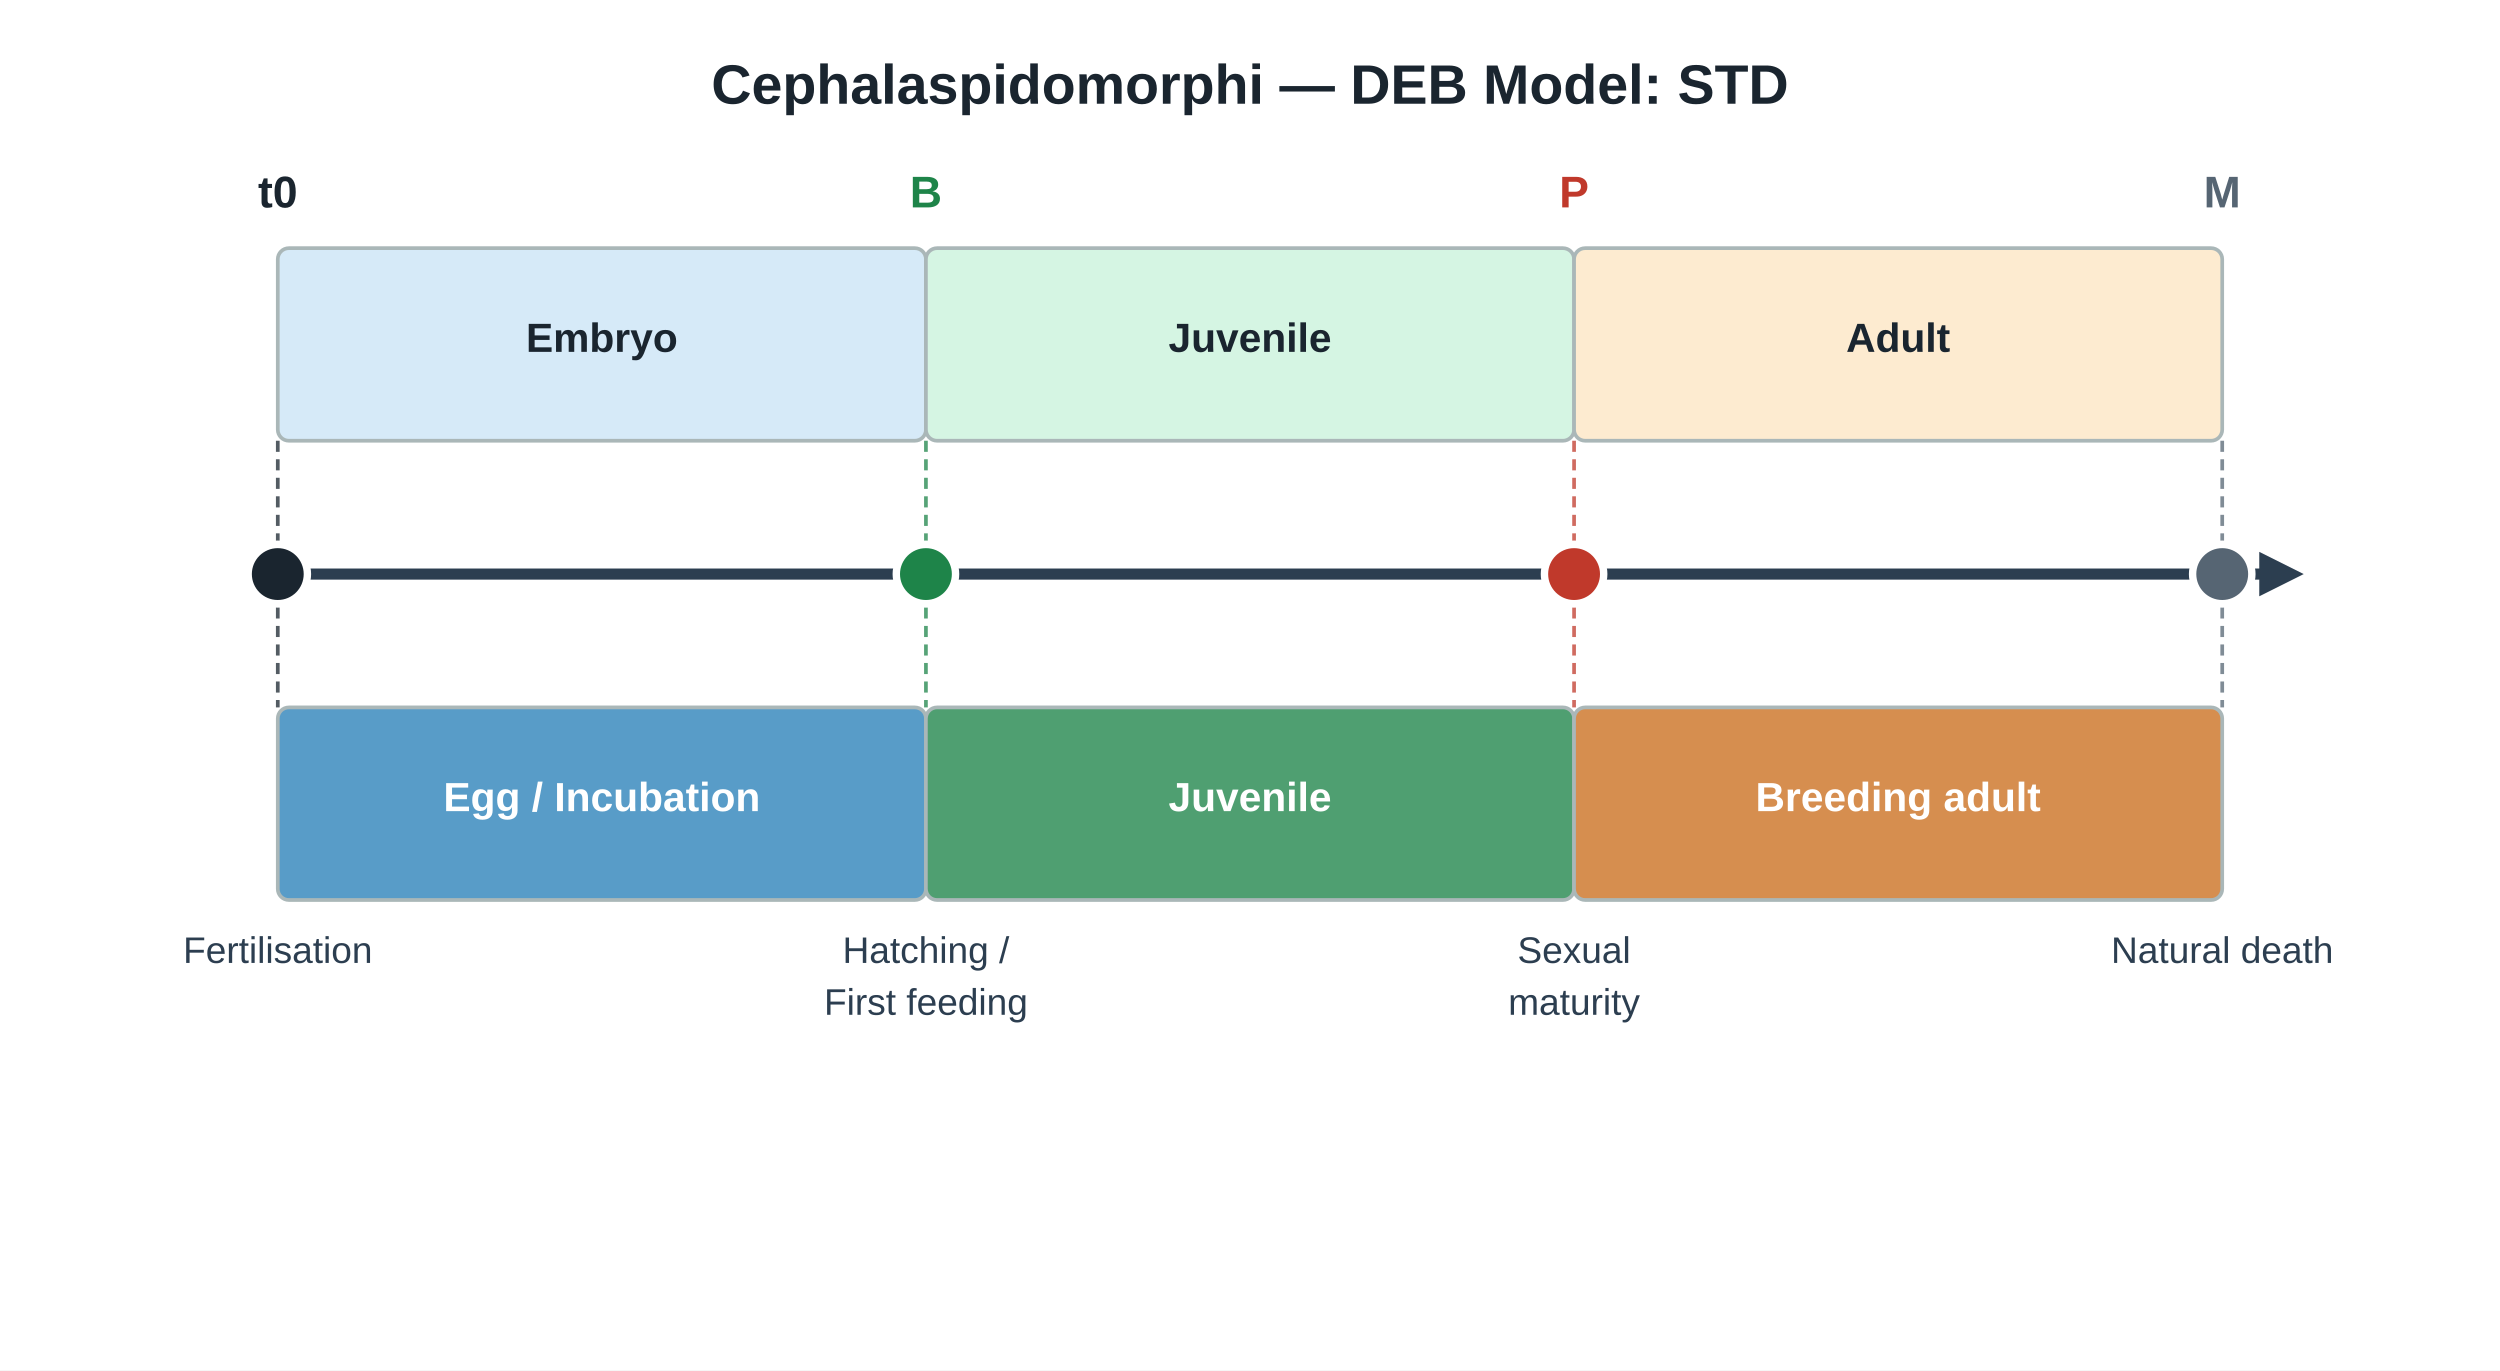
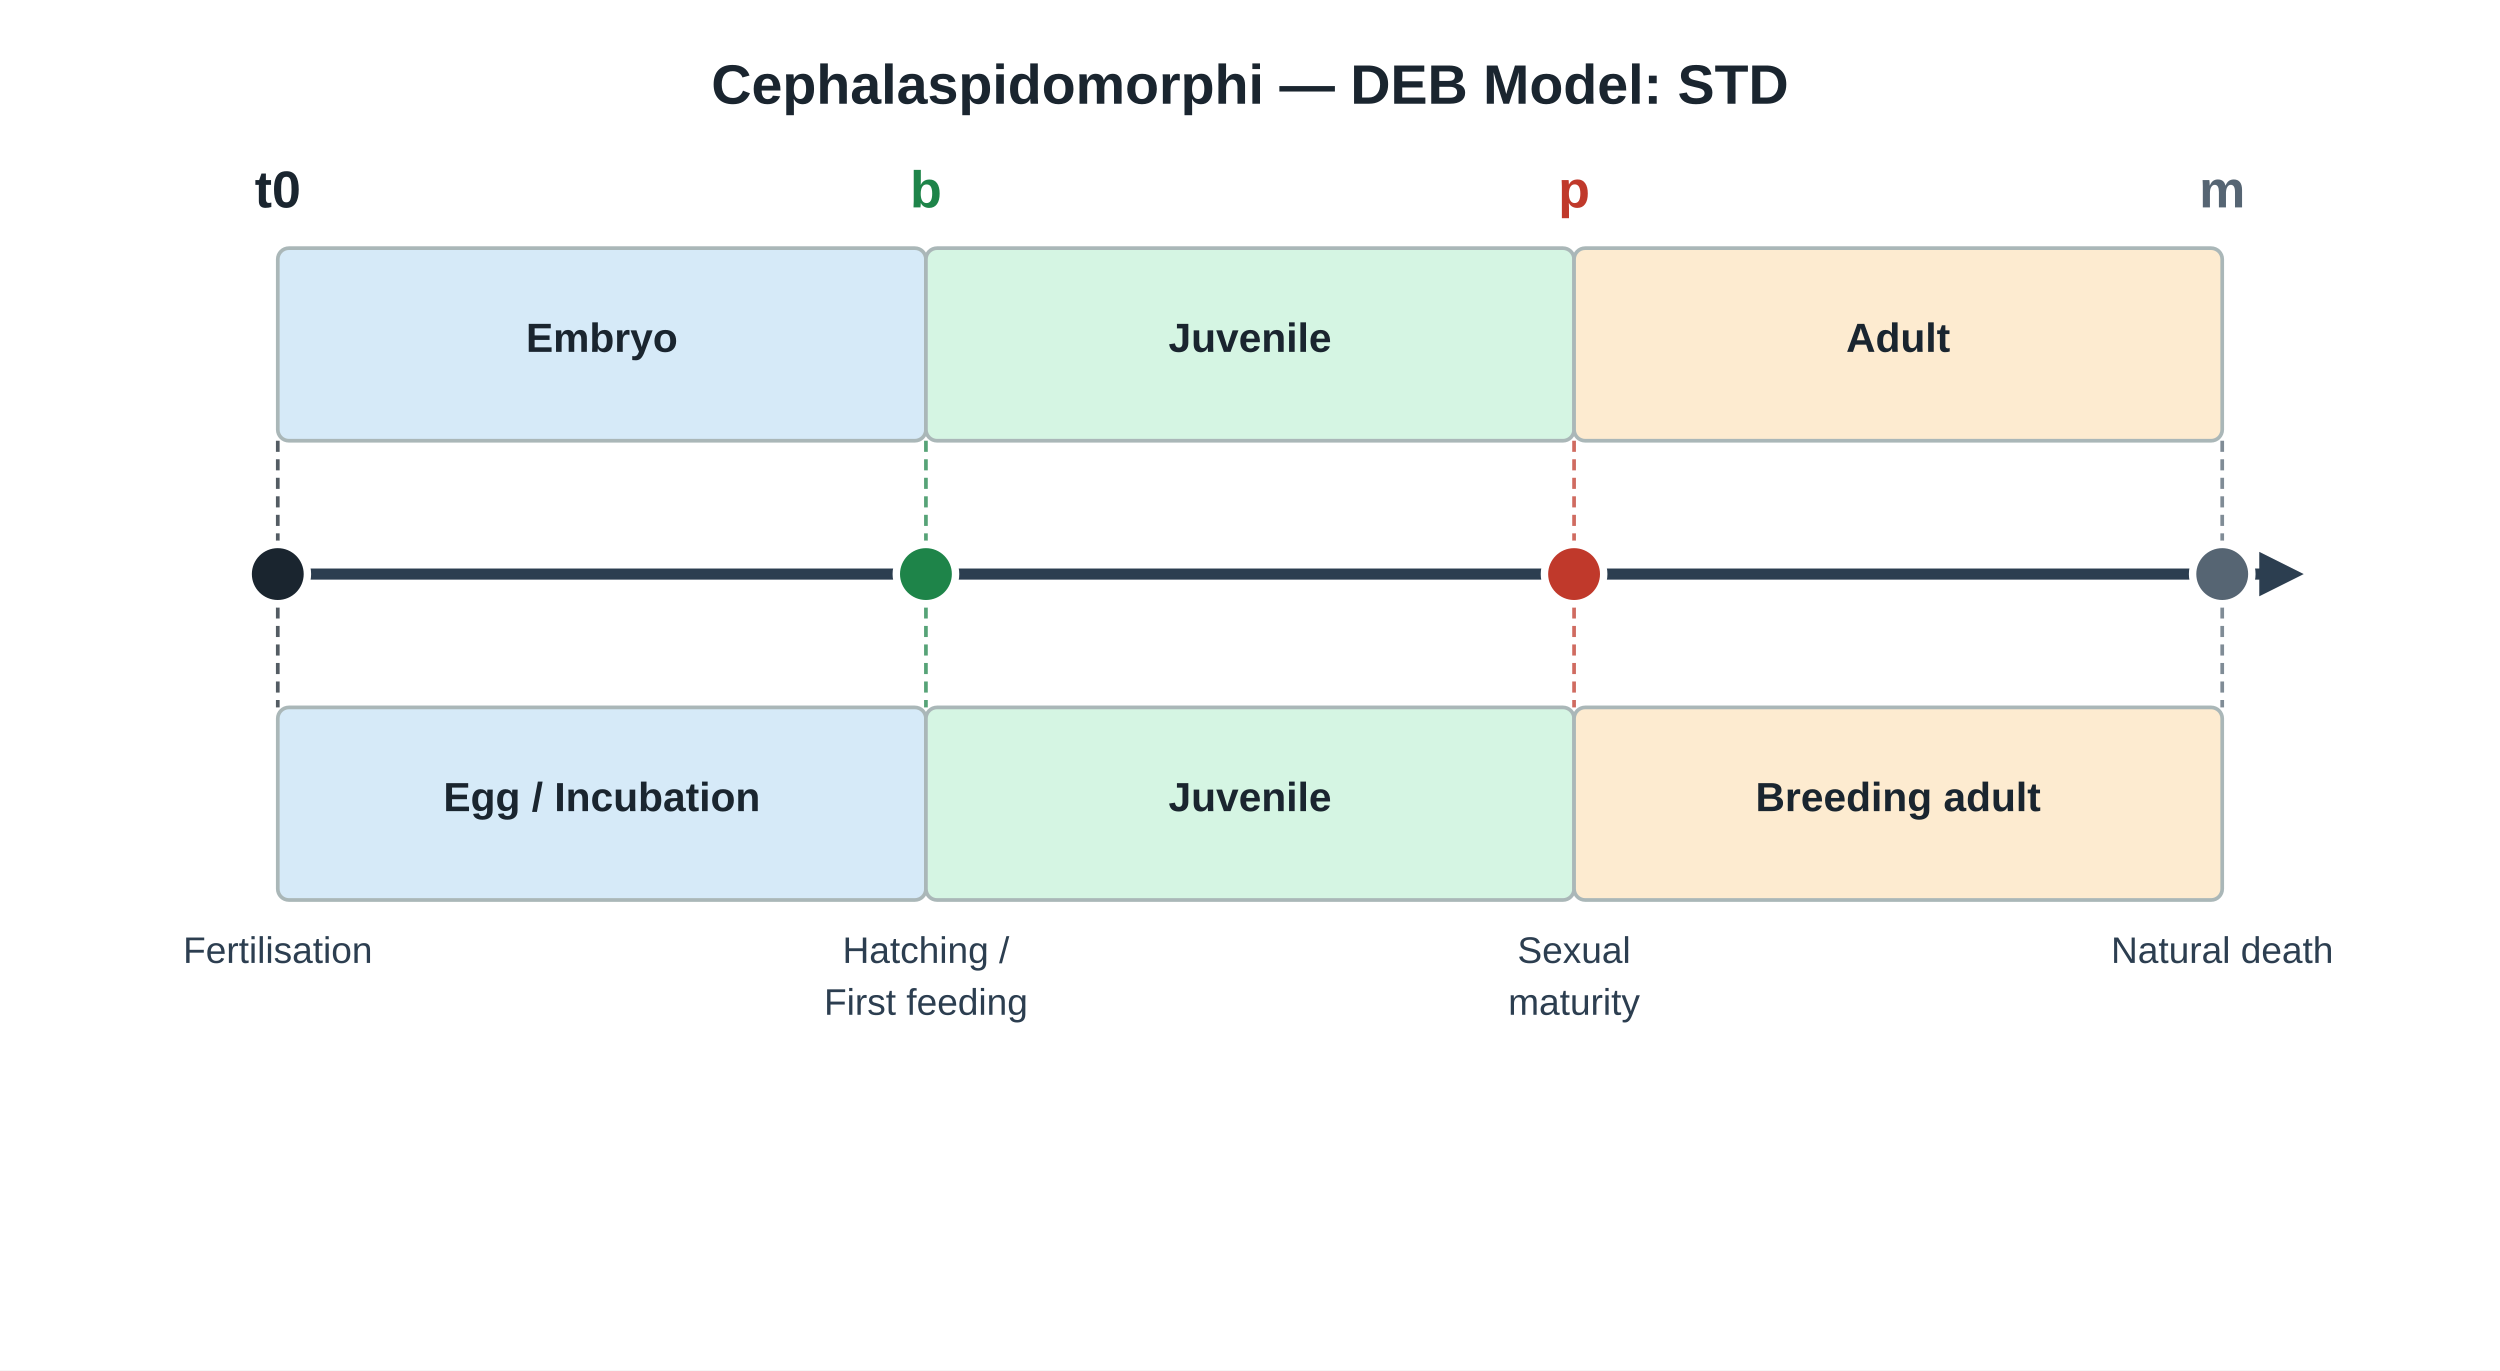
<svg xmlns="http://www.w3.org/2000/svg" width="675" height="370" viewBox="0 0 675 370" font-family="Arial,Helvetica,sans-serif">
  <rect width="675" height="370" fill="white" />
  <text x="337.5" y="28" text-anchor="middle" font-size="15" font-weight="bold" fill="#1A252F">Cephalaspidomorphi — DEB Model: STD</text>
  <rect x="75" y="67" width="175" height="52" fill="#D6EAF8" stroke="#AAB7B8" stroke-width="1" rx="3" />
  <text x="162.5" y="95.0" text-anchor="middle" font-size="11" font-weight="bold" fill="#1A252F">Embryo</text>
-   <rect x="75" y="191" width="175" height="52" fill="#2980B9" stroke="#AAB7B8" stroke-width="1" rx="3" fill-opacity="0.78" />
-   <text x="162.5" y="219.0" text-anchor="middle" font-size="11" font-weight="bold" fill="white">Egg / Incubation</text>
+   <rect x="75" y="191" width="175" height="52" fill="#D6EAF8" stroke="#AAB7B8" stroke-width="1" rx="3" />
+   <text x="162.5" y="219.0" text-anchor="middle" font-size="11" font-weight="bold" fill="#1A252F">Egg / Incubation</text>
  <rect x="250" y="67" width="175" height="52" fill="#D5F5E3" stroke="#AAB7B8" stroke-width="1" rx="3" />
  <text x="337.5" y="95.0" text-anchor="middle" font-size="11" font-weight="bold" fill="#1A252F">Juvenile</text>
-   <rect x="250" y="191" width="175" height="52" fill="#1E8449" stroke="#AAB7B8" stroke-width="1" rx="3" fill-opacity="0.78" />
-   <text x="337.5" y="219.0" text-anchor="middle" font-size="11" font-weight="bold" fill="white">Juvenile</text>
+   <rect x="250" y="191" width="175" height="52" fill="#D5F5E3" stroke="#AAB7B8" stroke-width="1" rx="3" />
+   <text x="337.5" y="219.0" text-anchor="middle" font-size="11" font-weight="bold" fill="#1A252F">Juvenile</text>
  <rect x="425" y="67" width="175" height="52" fill="#FDEBD0" stroke="#AAB7B8" stroke-width="1" rx="3" />
  <text x="512.5" y="95.0" text-anchor="middle" font-size="11" font-weight="bold" fill="#1A252F">Adult</text>
-   <rect x="425" y="191" width="175" height="52" fill="#CA6F1E" stroke="#AAB7B8" stroke-width="1" rx="3" fill-opacity="0.78" />
-   <text x="512.5" y="219.0" text-anchor="middle" font-size="11" font-weight="bold" fill="white">Breeding adult</text>
+   <rect x="425" y="191" width="175" height="52" fill="#FDEBD0" stroke="#AAB7B8" stroke-width="1" rx="3" />
+   <text x="512.5" y="219.0" text-anchor="middle" font-size="11" font-weight="bold" fill="#1A252F">Breeding adult</text>
  <line x1="75" y1="155" x2="612" y2="155" stroke="#2C3E50" stroke-width="3" />
  <polygon points="622,155 610,149 610,161" fill="#2C3E50" />
  <line x1="75" y1="119" x2="75" y2="146" stroke="#1A252F" stroke-width="1" stroke-dasharray="3,2" opacity="0.75" />
  <line x1="75" y1="164" x2="75" y2="191" stroke="#1A252F" stroke-width="1" stroke-dasharray="3,2" opacity="0.75" />
  <circle cx="75" cy="155" r="8" fill="#1A252F" stroke="white" stroke-width="2" />
-   <text x="75" y="56" text-anchor="middle" font-size="12" font-weight="bold" fill="#1A252F">t0</text>
+   <text x="75" y="56" text-anchor="middle" font-size="14" font-weight="bold" fill="#1A252F">t0</text>
  <text x="75" y="260" text-anchor="middle" font-size="10" fill="#2C3E50">Fertilisation</text>
  <line x1="250" y1="119" x2="250" y2="146" stroke="#1E8449" stroke-width="1" stroke-dasharray="3,2" opacity="0.75" />
  <line x1="250" y1="164" x2="250" y2="191" stroke="#1E8449" stroke-width="1" stroke-dasharray="3,2" opacity="0.75" />
  <circle cx="250" cy="155" r="8" fill="#1E8449" stroke="white" stroke-width="2" />
-   <text x="250" y="56" text-anchor="middle" font-size="12" font-weight="bold" fill="#1E8449">B</text>
+   <text x="250" y="56" text-anchor="middle" font-size="14" font-weight="bold" fill="#1E8449">b</text>
  <text x="250" y="260" text-anchor="middle" font-size="10" fill="#2C3E50">Hatching /</text>
  <text x="250" y="274" text-anchor="middle" font-size="10" fill="#2C3E50">First feeding</text>
  <line x1="425" y1="119" x2="425" y2="146" stroke="#C0392B" stroke-width="1" stroke-dasharray="3,2" opacity="0.75" />
  <line x1="425" y1="164" x2="425" y2="191" stroke="#C0392B" stroke-width="1" stroke-dasharray="3,2" opacity="0.75" />
  <circle cx="425" cy="155" r="8" fill="#C0392B" stroke="white" stroke-width="2" />
-   <text x="425" y="56" text-anchor="middle" font-size="12" font-weight="bold" fill="#C0392B">P</text>
+   <text x="425" y="56" text-anchor="middle" font-size="14" font-weight="bold" fill="#C0392B">p</text>
  <text x="425" y="260" text-anchor="middle" font-size="10" fill="#2C3E50">Sexual</text>
  <text x="425" y="274" text-anchor="middle" font-size="10" fill="#2C3E50">maturity</text>
  <line x1="600" y1="119" x2="600" y2="146" stroke="#566573" stroke-width="1" stroke-dasharray="3,2" opacity="0.75" />
  <line x1="600" y1="164" x2="600" y2="191" stroke="#566573" stroke-width="1" stroke-dasharray="3,2" opacity="0.75" />
  <circle cx="600" cy="155" r="8" fill="#566573" stroke="white" stroke-width="2" />
-   <text x="600" y="56" text-anchor="middle" font-size="12" font-weight="bold" fill="#566573">M</text>
+   <text x="600" y="56" text-anchor="middle" font-size="14" font-weight="bold" fill="#566573">m</text>
  <text x="600" y="260" text-anchor="middle" font-size="10" fill="#2C3E50">Natural death</text>
</svg>
